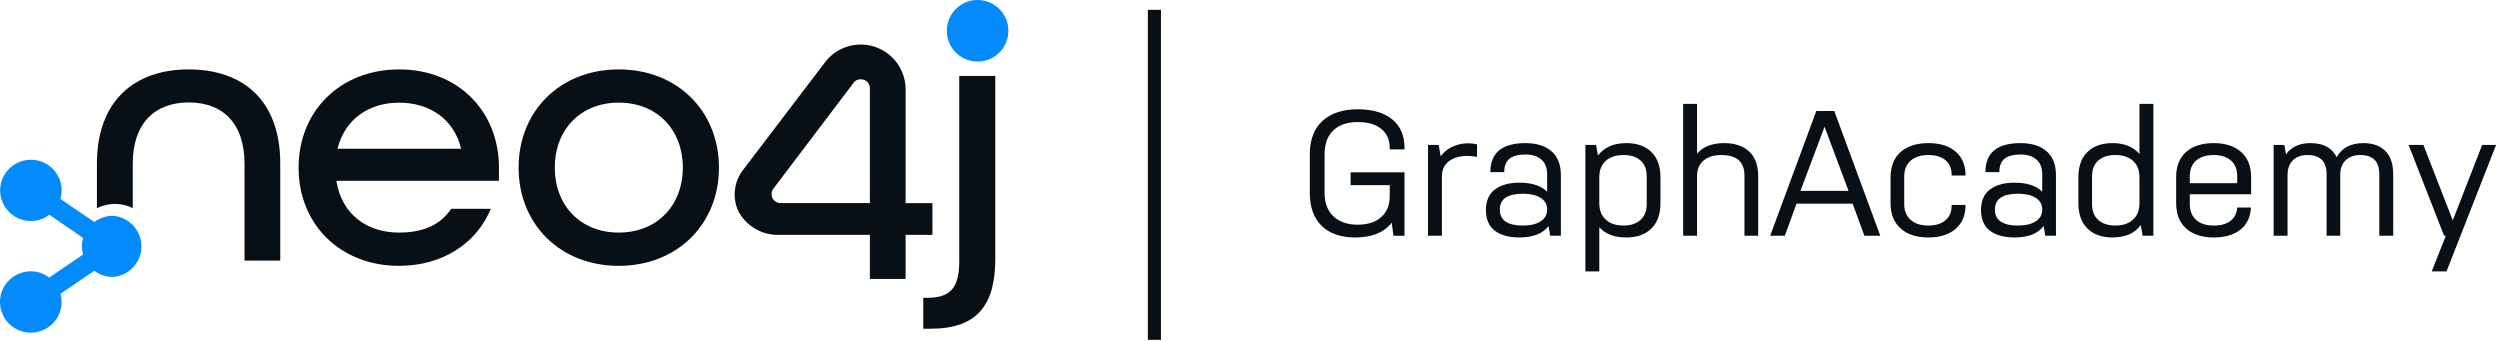
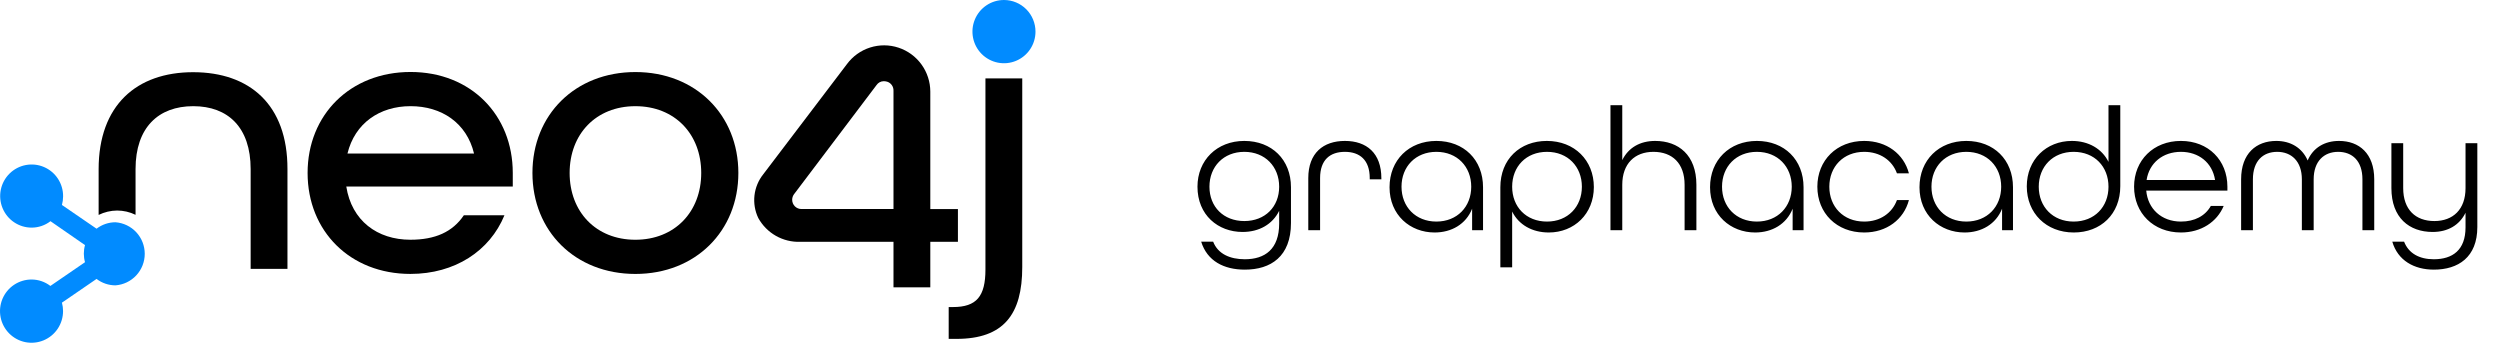
- <svg xmlns="http://www.w3.org/2000/svg" width="1909px" height="260px" viewBox="0 0 1909 260" version="1.1">
-   <g stroke="none" stroke-width="1" fill="none" fill-rule="evenodd">
-     <g transform="translate(-89, -755)">
-       <g transform="translate(89, 755)">
-         <line x1="881.5" y1="12.5" x2="881.5" y2="254.5" stroke="#080F15" stroke-width="10" stroke-linecap="square" />
-         <path d="M1034.832,181.328 C1047.538,181.328 1056.835,177.565 1062.723,170.039 L1062.723,170.039 L1064.051,180 L1072.484,180 L1072.484,131.59 L1031.312,131.59 L1031.312,141.352 L1061.195,141.352 L1061.195,149.785 C1061.195,156.603 1059.026,161.938 1054.688,165.789 C1050.349,169.641 1044.372,171.566 1036.758,171.566 C1028.878,171.566 1022.691,169.43 1018.197,165.158 C1013.704,160.886 1011.457,154.898 1011.457,147.195 L1011.457,147.195 L1011.457,117.844 C1011.457,109.875 1013.682,103.777 1018.131,99.549 C1022.58,95.321 1028.833,93.207 1036.891,93.207 C1044.505,93.207 1050.46,94.956 1054.754,98.453 C1059.048,101.951 1061.195,106.82 1061.195,113.062 L1061.195,113.062 L1061.195,114.059 L1072.484,114.059 L1072.484,113.062 C1072.484,103.456 1069.319,96.118 1062.988,91.049 C1056.658,85.98 1047.958,83.445 1036.891,83.445 C1025.38,83.445 1016.382,86.389 1009.896,92.277 C1003.411,98.165 1000.168,106.688 1000.168,117.844 L1000.168,117.844 L1000.168,147.195 C1000.168,158.174 1003.201,166.608 1009.266,172.496 C1015.331,178.384 1023.853,181.328 1034.832,181.328 Z M1101.039,180 L1101.039,134.578 C1101.039,128.823 1103.518,124.551 1108.477,121.762 C1111.753,119.947 1115.671,119.039 1120.23,119.039 C1122.621,119.039 1125.167,119.283 1127.867,119.77 L1127.867,119.77 L1127.867,110.207 C1125.521,109.676 1123.219,109.41 1120.961,109.41 C1118.039,109.41 1115.139,109.875 1112.262,110.805 C1107.171,112.443 1103.12,115.298 1100.109,119.371 L1100.109,119.371 L1098.582,110.672 L1090.414,110.672 L1090.414,180 L1101.039,180 Z M1160.207,181.328 C1170.566,181.328 1178.004,178.428 1182.52,172.629 L1182.52,172.629 L1183.715,180 L1191.883,180 L1191.883,133.781 C1191.883,125.68 1189.481,119.57 1184.678,115.453 C1179.874,111.336 1173.267,109.277 1164.855,109.277 C1146.97,109.277 1138.027,116.671 1138.027,131.457 L1138.027,131.457 L1148.652,131.457 C1148.652,126.72 1149.992,123.289 1152.67,121.164 C1155.348,119.039 1159.41,117.977 1164.855,117.977 C1169.991,117.977 1174.031,119.26 1176.975,121.828 C1179.919,124.396 1181.391,128.137 1181.391,133.051 L1181.391,133.051 L1181.391,146.398 C1176.786,141.794 1169.77,139.492 1160.34,139.492 C1152.283,139.492 1145.985,141.23 1141.447,144.705 C1136.91,148.18 1134.641,153.415 1134.641,160.41 C1134.641,167.405 1136.898,172.651 1141.414,176.148 C1145.974,179.602 1152.238,181.328 1160.207,181.328 Z M1162.93,172.23 C1151.154,172.23 1145.266,168.158 1145.266,160.012 C1145.266,151.954 1151.154,147.926 1162.93,147.926 C1168.552,147.926 1173.035,148.966 1176.377,151.047 C1179.719,153.128 1181.391,156.116 1181.391,160.012 C1181.391,163.908 1179.719,166.918 1176.377,169.043 C1173.035,171.168 1168.552,172.23 1162.93,172.23 Z M1221.234,207.227 L1221.234,173.492 C1225.839,178.716 1232.723,181.328 1241.887,181.328 C1249.988,181.328 1256.352,179.059 1260.979,174.521 C1265.605,169.984 1267.918,163.553 1267.918,155.23 L1267.918,155.23 L1267.918,135.242 C1267.918,126.919 1265.594,120.511 1260.945,116.018 C1256.297,111.524 1249.944,109.277 1241.887,109.277 C1232.236,109.277 1224.997,112.443 1220.172,118.773 L1220.172,118.773 L1218.777,110.672 L1210.609,110.672 L1210.609,207.227 L1221.234,207.227 Z M1239.629,172.23 C1234.007,172.23 1229.535,170.736 1226.215,167.748 C1222.895,164.76 1221.234,160.587 1221.234,155.23 L1221.234,155.23 L1221.234,135.242 C1221.234,129.885 1222.895,125.735 1226.215,122.791 C1229.535,119.847 1234.051,118.375 1239.762,118.375 C1245.296,118.375 1249.623,119.781 1252.744,122.592 C1255.865,125.403 1257.426,129.398 1257.426,134.578 L1257.426,134.578 L1257.426,155.961 C1257.426,161.096 1255.843,165.092 1252.678,167.947 C1249.512,170.803 1245.163,172.23 1239.629,172.23 Z M1295.875,180 L1295.875,134.578 C1295.875,129.31 1297.557,125.292 1300.922,122.525 C1304.286,119.758 1308.78,118.375 1314.402,118.375 C1326.178,118.419 1332.066,123.599 1332.066,133.914 L1332.066,133.914 L1332.066,180 L1342.559,180 L1342.559,134.578 C1342.559,126.255 1340.257,119.958 1335.652,115.686 C1331.048,111.413 1324.673,109.277 1316.527,109.277 C1307.363,109.277 1300.479,111.956 1295.875,117.312 L1295.875,117.312 L1295.875,79.328 L1285.25,79.328 L1285.25,180 L1295.875,180 Z M1362.879,180 L1371.844,155.496 L1414.676,155.496 L1423.641,180 L1435.793,180 L1400.664,84.773 L1386.918,84.773 L1351.723,180 L1362.879,180 Z M1411.555,145.734 L1374.832,145.734 L1393.227,96.793 L1411.555,145.734 Z M1472.449,181.328 C1481.259,181.328 1488.199,179.159 1493.268,174.82 C1498.337,170.482 1500.871,164.417 1500.871,156.625 L1500.871,156.625 L1500.871,156.492 L1490.246,156.492 L1490.246,157.289 C1490.246,161.893 1488.663,165.535 1485.498,168.213 C1482.333,170.891 1477.983,172.23 1472.449,172.23 C1466.738,172.23 1462.245,170.781 1458.969,167.881 C1455.693,164.981 1454.055,160.941 1454.055,155.762 L1454.055,155.762 L1454.055,134.844 C1454.055,129.576 1455.693,125.514 1458.969,122.658 C1462.245,119.803 1466.783,118.375 1472.582,118.375 C1478.116,118.375 1482.443,119.692 1485.564,122.326 C1488.686,124.96 1490.246,128.579 1490.246,133.184 L1490.246,133.184 L1490.246,134.047 L1500.871,134.047 L1500.871,133.914 C1500.871,126.122 1498.359,120.068 1493.334,115.752 C1488.309,111.436 1481.392,109.277 1472.582,109.277 C1463.507,109.277 1456.412,111.546 1451.299,116.084 C1446.186,120.622 1443.629,127.096 1443.629,135.508 L1443.629,135.508 L1443.629,155.098 C1443.629,163.421 1446.186,169.873 1451.299,174.455 C1456.412,179.037 1463.462,181.328 1472.449,181.328 Z M1538.258,181.328 C1548.617,181.328 1556.055,178.428 1560.57,172.629 L1560.57,172.629 L1561.766,180 L1569.934,180 L1569.934,133.781 C1569.934,125.68 1567.532,119.57 1562.729,115.453 C1557.925,111.336 1551.318,109.277 1542.906,109.277 C1525.021,109.277 1516.078,116.671 1516.078,131.457 L1516.078,131.457 L1526.703,131.457 C1526.703,126.72 1528.042,123.289 1530.721,121.164 C1533.399,119.039 1537.461,117.977 1542.906,117.977 C1548.042,117.977 1552.081,119.26 1555.025,121.828 C1557.969,124.396 1559.441,128.137 1559.441,133.051 L1559.441,133.051 L1559.441,146.398 C1554.837,141.794 1547.82,139.492 1538.391,139.492 C1530.333,139.492 1524.036,141.23 1519.498,144.705 C1514.96,148.18 1512.691,153.415 1512.691,160.41 C1512.691,167.405 1514.949,172.651 1519.465,176.148 C1524.025,179.602 1530.289,181.328 1538.258,181.328 Z M1540.98,172.23 C1529.204,172.23 1523.316,168.158 1523.316,160.012 C1523.316,151.954 1529.204,147.926 1540.98,147.926 C1546.603,147.926 1551.085,148.966 1554.428,151.047 C1557.77,153.128 1559.441,156.116 1559.441,160.012 C1559.441,163.908 1557.77,166.918 1554.428,169.043 C1551.085,171.168 1546.603,172.23 1540.98,172.23 Z M1613.031,181.328 C1622.948,181.328 1630.164,178.163 1634.68,171.832 L1634.68,171.832 L1636.141,180 L1644.309,180 L1644.309,79.328 L1633.684,79.328 L1633.684,117.578 C1628.991,112.044 1622.107,109.277 1613.031,109.277 C1604.974,109.277 1598.632,111.524 1594.006,116.018 C1589.38,120.511 1587.066,126.919 1587.066,135.242 L1587.066,135.242 L1587.066,155.23 C1587.066,163.553 1589.38,169.984 1594.006,174.521 C1598.632,179.059 1604.974,181.328 1613.031,181.328 Z M1615.355,172.23 C1609.822,172.23 1605.461,170.814 1602.273,167.98 C1599.086,165.147 1597.492,161.141 1597.492,155.961 L1597.492,155.961 L1597.492,134.578 C1597.492,129.398 1599.064,125.403 1602.207,122.592 C1605.35,119.781 1609.689,118.375 1615.223,118.375 C1620.934,118.375 1625.438,119.847 1628.736,122.791 C1632.035,125.735 1633.684,129.885 1633.684,135.242 L1633.684,135.242 L1633.684,155.23 C1633.684,160.587 1632.035,164.76 1628.736,167.748 C1625.438,170.736 1620.978,172.23 1615.355,172.23 Z M1690.527,181.328 C1699.027,181.328 1705.779,179.336 1710.781,175.352 C1715.784,171.367 1718.462,165.745 1718.816,158.484 L1718.816,158.484 L1708.324,158.484 C1708.059,162.69 1706.41,166.033 1703.377,168.512 C1700.344,170.991 1696.061,172.23 1690.527,172.23 C1684.639,172.23 1680.102,170.781 1676.914,167.881 C1673.727,164.981 1672.133,160.941 1672.133,155.762 L1672.133,155.762 L1672.133,148.324 L1718.949,148.324 L1718.949,135.242 C1718.949,126.919 1716.393,120.511 1711.279,116.018 C1706.166,111.524 1699.204,109.277 1690.395,109.277 C1681.496,109.277 1674.49,111.502 1669.377,115.951 C1664.264,120.4 1661.707,126.831 1661.707,135.242 L1661.707,135.242 L1661.707,155.098 C1661.707,163.509 1664.264,169.984 1669.377,174.521 C1674.49,179.059 1681.54,181.328 1690.527,181.328 Z M1708.324,139.891 L1672.133,139.891 L1672.133,134.578 C1672.133,129.31 1673.771,125.292 1677.047,122.525 C1680.323,119.758 1684.772,118.375 1690.395,118.375 C1695.928,118.375 1700.3,119.758 1703.51,122.525 C1706.719,125.292 1708.324,129.31 1708.324,134.578 L1708.324,134.578 L1708.324,139.891 Z M1746.773,180 L1746.773,133.781 C1746.773,128.779 1748.157,124.96 1750.924,122.326 C1753.691,119.692 1757.376,118.375 1761.98,118.375 C1771.72,118.375 1776.59,123.267 1776.59,133.051 L1776.59,133.051 L1776.59,180 L1787.016,180 L1787.016,133.051 C1787.104,128.358 1788.543,124.739 1791.332,122.193 C1794.121,119.648 1797.773,118.375 1802.289,118.375 C1811.984,118.375 1816.832,123.267 1816.832,133.051 L1816.832,133.051 L1816.832,180 L1827.457,180 L1827.457,133.184 C1827.457,125.215 1825.443,119.238 1821.414,115.254 C1817.385,111.27 1811.785,109.277 1804.613,109.277 C1795.051,109.277 1788.277,112.863 1784.293,120.035 C1780.751,112.863 1774.089,109.277 1764.305,109.277 C1755.893,109.277 1749.651,112.133 1745.578,117.844 L1745.578,117.844 L1744.316,110.672 L1736.148,110.672 L1736.148,180 L1746.773,180 Z M1868.164,207.227 L1906.016,110.672 L1895.391,110.672 L1872.945,168.312 L1850.5,110.672 L1839.211,110.672 L1866.305,180 L1867.633,180 L1856.875,207.227 L1868.164,207.227 Z" fill="#080F15" fill-rule="nonzero" />
-         <g fill-rule="nonzero">
-           <path d="M144.04,53 C102.127,53 74,77.512 74,125.065 L74,158.968 C78.255,156.867 82.926,155.752 87.667,155.705 C92.418,155.706 97.105,156.795 101.374,158.889 L101.374,124.906 C101.374,94.066 118.329,78.229 144.158,78.229 C169.987,78.229 186.705,94.066 186.705,124.906 L186.705,199 L214,199 L214,124.906 C214.079,77.075 185.952,53 144.04,53 Z" fill="#080F15" />
-           <path d="M228,128 C228,84.728 259.875,53 304.779,53 C349.683,53 381,84.847 381,128 L381,138.072 L256.847,138.072 C260.831,163.47 279.956,177.602 304.659,177.602 C323.147,177.602 336.136,171.83 344.503,159.449 L374.784,159.449 C363.827,185.962 337.849,203 304.659,203 C259.755,203 228,171.272 228,128 Z M352.113,113.589 C346.615,90.779 327.888,78.398 304.779,78.398 C281.67,78.398 263.222,91.097 257.723,113.589 L352.113,113.589 Z" fill="#080F15" />
-           <path d="M396,127.98 C396,84.736 427.759,53 472.5,53 C517.241,53 549,84.856 549,127.98 C549,171.105 517.241,203 472.5,203 C427.759,203 396,171.264 396,127.98 Z M521.409,127.98 C521.409,99.151 501.838,78.365 472.5,78.365 C443.162,78.365 423.631,99.151 423.631,127.98 C423.631,156.809 443.162,177.595 472.46,177.595 C501.758,177.595 521.409,156.849 521.409,127.98 L521.409,127.98 Z" fill="#080F15" />
-           <path d="M705,227.411 L708.195,227.411 C725.85,227.411 732.48,219.469 732.48,199.613 L732.48,58 L760,58 L760,197.786 C760,232.891 746.1,251 710.792,251 L705,251 L705,227.411 Z" fill="#080F15" />
-           <path d="M691.524,213 L664.236,213 L664.236,179.341 L595.124,179.341 C582.259,179.791 570.23,172.974 563.995,161.7 C558.926,151.095 560.373,138.522 567.718,129.349 L629.74,47.879 C638.532,36.001 653.938,31.1 667.967,35.718 C681.997,40.336 691.49,53.434 691.524,68.217 L691.524,155.118 L712,155.118 L712,179.341 L691.524,179.341 L691.524,213 Z M590.411,144.256 C589.596,145.417 589.154,146.8 589.144,148.22 C589.133,150.042 589.852,151.793 591.139,153.082 C592.426,154.37 594.175,155.089 595.996,155.079 L664.236,155.079 L664.236,67.543 C664.339,64.515 662.411,61.79 659.523,60.883 C658.711,60.651 657.872,60.531 657.028,60.526 C654.861,60.524 652.838,61.611 651.641,63.42 L590.411,144.256 Z" fill="#080F15" />
-           <path d="M746.54,0 C737.032,-0.016 728.451,5.699 724.801,14.479 C721.151,23.259 723.152,33.373 729.869,40.102 C736.587,46.831 746.698,48.849 755.484,45.214 C764.27,41.579 770,33.008 770,23.5 C770,10.537 759.503,0.022 746.54,0 Z" fill="#018BFF" />
-           <path d="M86.154,164.783 C81.053,164.789 76.094,166.462 72.041,169.546 L46.207,151.964 C46.782,149.909 47.077,147.787 47.084,145.654 C47.197,136.179 41.553,127.573 32.793,123.865 C24.032,120.157 13.89,122.08 7.113,128.735 C0.336,135.389 -1.734,145.459 1.871,154.229 C5.476,162.999 14.043,168.735 23.562,168.752 C28.665,168.755 33.627,167.081 37.675,163.989 L63.43,181.69 C62.26,185.829 62.26,190.21 63.43,194.35 L37.596,211.931 C33.568,208.856 28.638,207.183 23.562,207.169 C14.041,207.153 5.45,212.852 1.799,221.605 C-1.852,230.358 0.158,240.439 6.89,247.141 C13.622,253.843 23.749,255.844 32.542,252.209 C41.335,248.575 47.06,240.022 47.044,230.544 C47.043,228.44 46.762,226.345 46.207,224.314 L72.041,206.732 C76.094,209.816 81.053,211.489 86.154,211.495 C98.463,210.619 108,200.423 108,188.139 C108,175.854 98.463,165.659 86.154,164.783 L86.154,164.783 Z" fill="#018BFF" />
-         </g>
-       </g>
-     </g>
-   </g>
+ <svg xmlns="http://www.w3.org/2000/svg" width="255" height="35" viewBox="0 0 255 35" fill="none">
+   <path d="M19.696 7.364C13.93 7.364 10.06 10.732 10.06 17.264V21.922C10.646 21.633 11.289 21.48 11.941 21.474C12.594 21.474 13.239 21.623 13.826 21.911V17.242C13.826 13.006 16.159 10.83 19.712 10.83C23.266 10.83 25.566 13.006 25.566 17.242V27.422H29.321V17.242C29.332 10.672 25.462 7.364 19.696 7.364Z" fill="black" />
+   <path d="M31.375 17.641C31.375 11.699 35.735 7.342 41.877 7.342C48.019 7.342 52.303 11.715 52.303 17.641V19.024H35.321C35.866 22.512 38.482 24.453 41.861 24.453C44.39 24.453 46.166 23.66 47.311 21.96H51.453C49.954 25.601 46.401 27.94 41.861 27.94C35.719 27.94 31.375 23.583 31.375 17.641ZM48.352 15.662C47.6 12.53 45.038 10.829 41.877 10.829C38.716 10.829 36.193 12.573 35.441 15.662H48.352Z" fill="black" />
+   <path d="M54.309 17.642C54.309 11.706 58.669 7.349 64.811 7.349C70.953 7.349 75.313 11.722 75.313 17.642C75.313 23.563 70.953 27.942 64.811 27.942C58.669 27.942 54.309 23.585 54.309 17.642ZM71.525 17.642C71.525 13.684 68.838 10.831 64.811 10.831C60.783 10.831 58.102 13.684 58.102 17.642C58.102 21.6 60.783 24.454 64.805 24.454C68.827 24.454 71.525 21.606 71.525 17.642V17.642Z" fill="black" />
+   <path d="M96.766 31.319H97.202C99.611 31.319 100.515 30.226 100.515 27.492V7.998H104.27V27.241C104.27 32.073 102.374 34.566 97.556 34.566H96.766V31.319Z" fill="black" />
+   <path d="M94.891 29.307H91.136V24.666H81.625C80.757 24.696 79.897 24.485 79.141 24.056C78.385 23.627 77.763 22.996 77.342 22.233C77 21.517 76.867 20.718 76.957 19.929C77.048 19.14 77.359 18.392 77.854 17.773L86.389 6.538C86.979 5.74 87.804 5.148 88.749 4.847C89.693 4.546 90.708 4.551 91.649 4.862C92.59 5.172 93.41 5.772 93.992 6.577C94.574 7.381 94.888 8.349 94.891 9.343V21.326H97.708V24.666H94.891V29.307ZM80.977 19.828C80.865 19.988 80.804 20.179 80.802 20.375C80.802 20.499 80.826 20.622 80.873 20.737C80.92 20.852 80.989 20.957 81.077 21.045C81.165 21.133 81.269 21.203 81.384 21.25C81.498 21.297 81.621 21.321 81.745 21.32H91.136V9.25C91.143 9.047 91.083 8.847 90.966 8.681C90.849 8.515 90.68 8.392 90.487 8.332C90.375 8.3 90.26 8.283 90.144 8.282C89.997 8.282 89.852 8.319 89.723 8.388C89.594 8.458 89.484 8.559 89.403 8.681L80.977 19.828Z" fill="black" />
+   <path d="M102.41 4.63489e-06C101.774 -0.001 101.152 0.187 100.622 0.541C100.093 0.895 99.68 1.398 99.436 1.987C99.192 2.577 99.127 3.225 99.251 3.851C99.374 4.477 99.68 5.052 100.129 5.504C100.579 5.956 101.152 6.263 101.776 6.388C102.4 6.513 103.046 6.45 103.634 6.206C104.222 5.962 104.725 5.548 105.078 5.018C105.432 4.487 105.62 3.863 105.62 3.225C105.62 2.371 105.282 1.551 104.681 0.947C104.079 0.342 103.262 0.001 102.41 4.63489e-06V4.63489e-06Z" fill="#018BFF" />
+   <path d="M11.777 22.671C11.08 22.672 10.402 22.903 9.848 23.327L6.317 20.906C6.395 20.623 6.435 20.33 6.436 20.037C6.444 19.398 6.262 18.772 5.914 18.238C5.567 17.703 5.068 17.285 4.483 17.035C3.897 16.785 3.251 16.716 2.626 16.835C2.001 16.955 1.425 17.258 0.972 17.706C0.519 18.154 0.209 18.727 0.082 19.352C-0.046 19.978 0.015 20.627 0.256 21.218C0.497 21.808 0.907 22.314 1.435 22.67C1.963 23.026 2.585 23.217 3.221 23.218C3.919 23.218 4.597 22.988 5.15 22.562L8.671 25C8.511 25.57 8.511 26.174 8.671 26.744L5.139 29.166C4.589 28.742 3.915 28.512 3.221 28.51C2.585 28.509 1.962 28.697 1.432 29.051C0.903 29.405 0.49 29.909 0.246 30.498C0.002 31.088 -0.062 31.737 0.062 32.363C0.185 32.989 0.492 33.564 0.942 34.016C1.392 34.467 1.965 34.775 2.59 34.899C3.214 35.023 3.861 34.959 4.449 34.714C5.036 34.469 5.538 34.055 5.891 33.524C6.244 32.992 6.432 32.368 6.431 31.73C6.431 31.44 6.392 31.151 6.317 30.871L9.848 28.45C10.402 28.874 11.08 29.105 11.777 29.106C12.588 29.047 13.348 28.683 13.902 28.086C14.456 27.489 14.764 26.704 14.764 25.889C14.764 25.073 14.456 24.288 13.902 23.691C13.348 23.094 12.588 22.73 11.777 22.671V22.671Z" fill="#018BFF" />
+   <path d="M126.973 27.503C124.836 27.503 123.13 26.623 122.519 24.648H123.74C124.225 25.905 125.465 26.444 126.973 26.444C129.021 26.444 130.475 25.42 130.475 22.798V21.505C129.793 22.888 128.428 23.66 126.74 23.66C124.243 23.66 122.142 21.936 122.142 19.044C122.142 16.35 124.118 14.375 126.919 14.375C129.721 14.375 131.679 16.279 131.679 19.098V22.744C131.679 26.174 129.613 27.503 126.973 27.503ZM126.919 22.547C129.039 22.547 130.475 21.092 130.475 19.044C130.475 16.997 129.039 15.488 126.919 15.488C124.8 15.488 123.363 16.997 123.363 19.044C123.363 21.092 124.8 22.547 126.919 22.547ZM133.445 23.48V18.164C133.445 15.614 134.972 14.375 137.181 14.375C139.39 14.375 140.899 15.614 140.899 18.182V18.29H139.713V18.164C139.713 16.314 138.69 15.488 137.181 15.488C135.654 15.488 134.649 16.314 134.649 18.164V23.48H133.445ZM146.331 23.714C143.834 23.714 141.733 21.936 141.733 19.098C141.733 16.332 143.709 14.375 146.51 14.375C149.312 14.375 151.27 16.297 151.27 19.098V23.48H150.156V21.289C149.528 22.87 148.055 23.714 146.331 23.714ZM146.51 22.6C148.63 22.6 150.066 21.092 150.066 19.044C150.066 16.997 148.63 15.488 146.51 15.488C144.391 15.488 142.954 16.997 142.954 19.044C142.954 21.092 144.391 22.6 146.51 22.6ZM153.036 27.27V19.098C153.036 16.243 155.03 14.375 157.778 14.375C160.598 14.375 162.573 16.35 162.573 19.08C162.573 21.81 160.58 23.714 157.975 23.714C156.287 23.714 154.904 22.924 154.24 21.577V27.27H153.036ZM157.796 22.6C159.915 22.6 161.352 21.092 161.352 19.044C161.352 16.997 159.915 15.488 157.796 15.488C155.659 15.488 154.24 16.997 154.24 19.044C154.24 21.092 155.659 22.6 157.796 22.6ZM164.268 23.48V10.729H165.471V16.332C166.1 15.057 167.285 14.375 168.83 14.375C171.201 14.375 173.032 15.812 173.032 18.847V23.48H171.829V18.847C171.829 16.656 170.572 15.488 168.65 15.488C166.747 15.488 165.471 16.692 165.471 18.847V23.48H164.268ZM179.023 23.714C176.527 23.714 174.425 21.936 174.425 19.098C174.425 16.332 176.401 14.375 179.203 14.375C182.005 14.375 183.962 16.297 183.962 19.098V23.48H182.849V21.289C182.22 22.87 180.747 23.714 179.023 23.714ZM179.203 22.6C181.322 22.6 182.759 21.092 182.759 19.044C182.759 16.997 181.322 15.488 179.203 15.488C177.084 15.488 175.647 16.997 175.647 19.044C175.647 21.092 177.084 22.6 179.203 22.6ZM190.147 23.714C187.345 23.714 185.37 21.738 185.37 19.044C185.37 16.35 187.345 14.375 190.147 14.375C192.446 14.375 194.188 15.704 194.709 17.679H193.488C193.003 16.35 191.763 15.488 190.147 15.488C188.028 15.488 186.591 16.997 186.591 19.044C186.591 21.092 188.028 22.6 190.147 22.6C191.763 22.6 193.003 21.738 193.488 20.409H194.709C194.188 22.385 192.446 23.714 190.147 23.714ZM200.386 23.714C197.889 23.714 195.788 21.936 195.788 19.098C195.788 16.332 197.763 14.375 200.565 14.375C203.367 14.375 205.325 16.297 205.325 19.098V23.48H204.211V21.289C203.582 22.87 202.11 23.714 200.386 23.714ZM200.565 22.6C202.685 22.6 204.121 21.092 204.121 19.044C204.121 16.997 202.685 15.488 200.565 15.488C198.446 15.488 197.009 16.997 197.009 19.044C197.009 21.092 198.446 22.6 200.565 22.6ZM211.527 23.714C208.708 23.714 206.732 21.738 206.732 19.009C206.732 16.279 208.726 14.375 211.33 14.375C213.018 14.375 214.401 15.165 215.066 16.512V10.729H216.269V18.991C216.269 21.846 214.275 23.714 211.527 23.714ZM211.51 22.6C213.647 22.6 215.066 21.092 215.066 19.044C215.066 16.997 213.647 15.488 211.51 15.488C209.39 15.488 207.953 16.997 207.953 19.044C207.953 21.092 209.39 22.6 211.51 22.6ZM222.454 23.714C219.652 23.714 217.676 21.738 217.676 19.044C217.676 16.35 219.652 14.375 222.454 14.375C225.256 14.375 227.195 16.35 227.195 19.044V19.439H218.916C219.077 21.289 220.46 22.6 222.454 22.6C223.855 22.6 224.932 22.026 225.507 21.002H226.818C226.136 22.636 224.519 23.714 222.454 23.714ZM218.952 18.362H225.938C225.651 16.566 224.25 15.488 222.454 15.488C220.604 15.488 219.221 16.62 218.952 18.362ZM228.594 23.48V18.29C228.594 15.65 230.139 14.375 232.186 14.375C233.623 14.375 234.808 15.057 235.383 16.368C235.94 15.057 237.125 14.375 238.58 14.375C240.627 14.375 242.172 15.65 242.172 18.29V23.48H240.968V18.29C240.968 16.404 239.927 15.488 238.49 15.488C237.053 15.488 235.994 16.44 235.994 18.29V23.48H234.79V18.29C234.79 16.44 233.713 15.488 232.276 15.488C230.839 15.488 229.797 16.404 229.797 18.29V23.48H228.594ZM248.251 27.503C246.24 27.503 244.57 26.57 244.013 24.648H245.216C245.683 25.851 246.779 26.444 248.251 26.444C250.155 26.444 251.484 25.51 251.484 23.193V21.702C250.856 22.978 249.67 23.66 248.126 23.66C245.755 23.66 243.923 22.223 243.923 19.188V14.608H245.126V19.188C245.126 21.379 246.384 22.547 248.305 22.547C250.209 22.547 251.484 21.361 251.484 19.188V14.608H252.688V23.157C252.688 26.246 250.73 27.503 248.251 27.503Z" fill="black" />
</svg>
